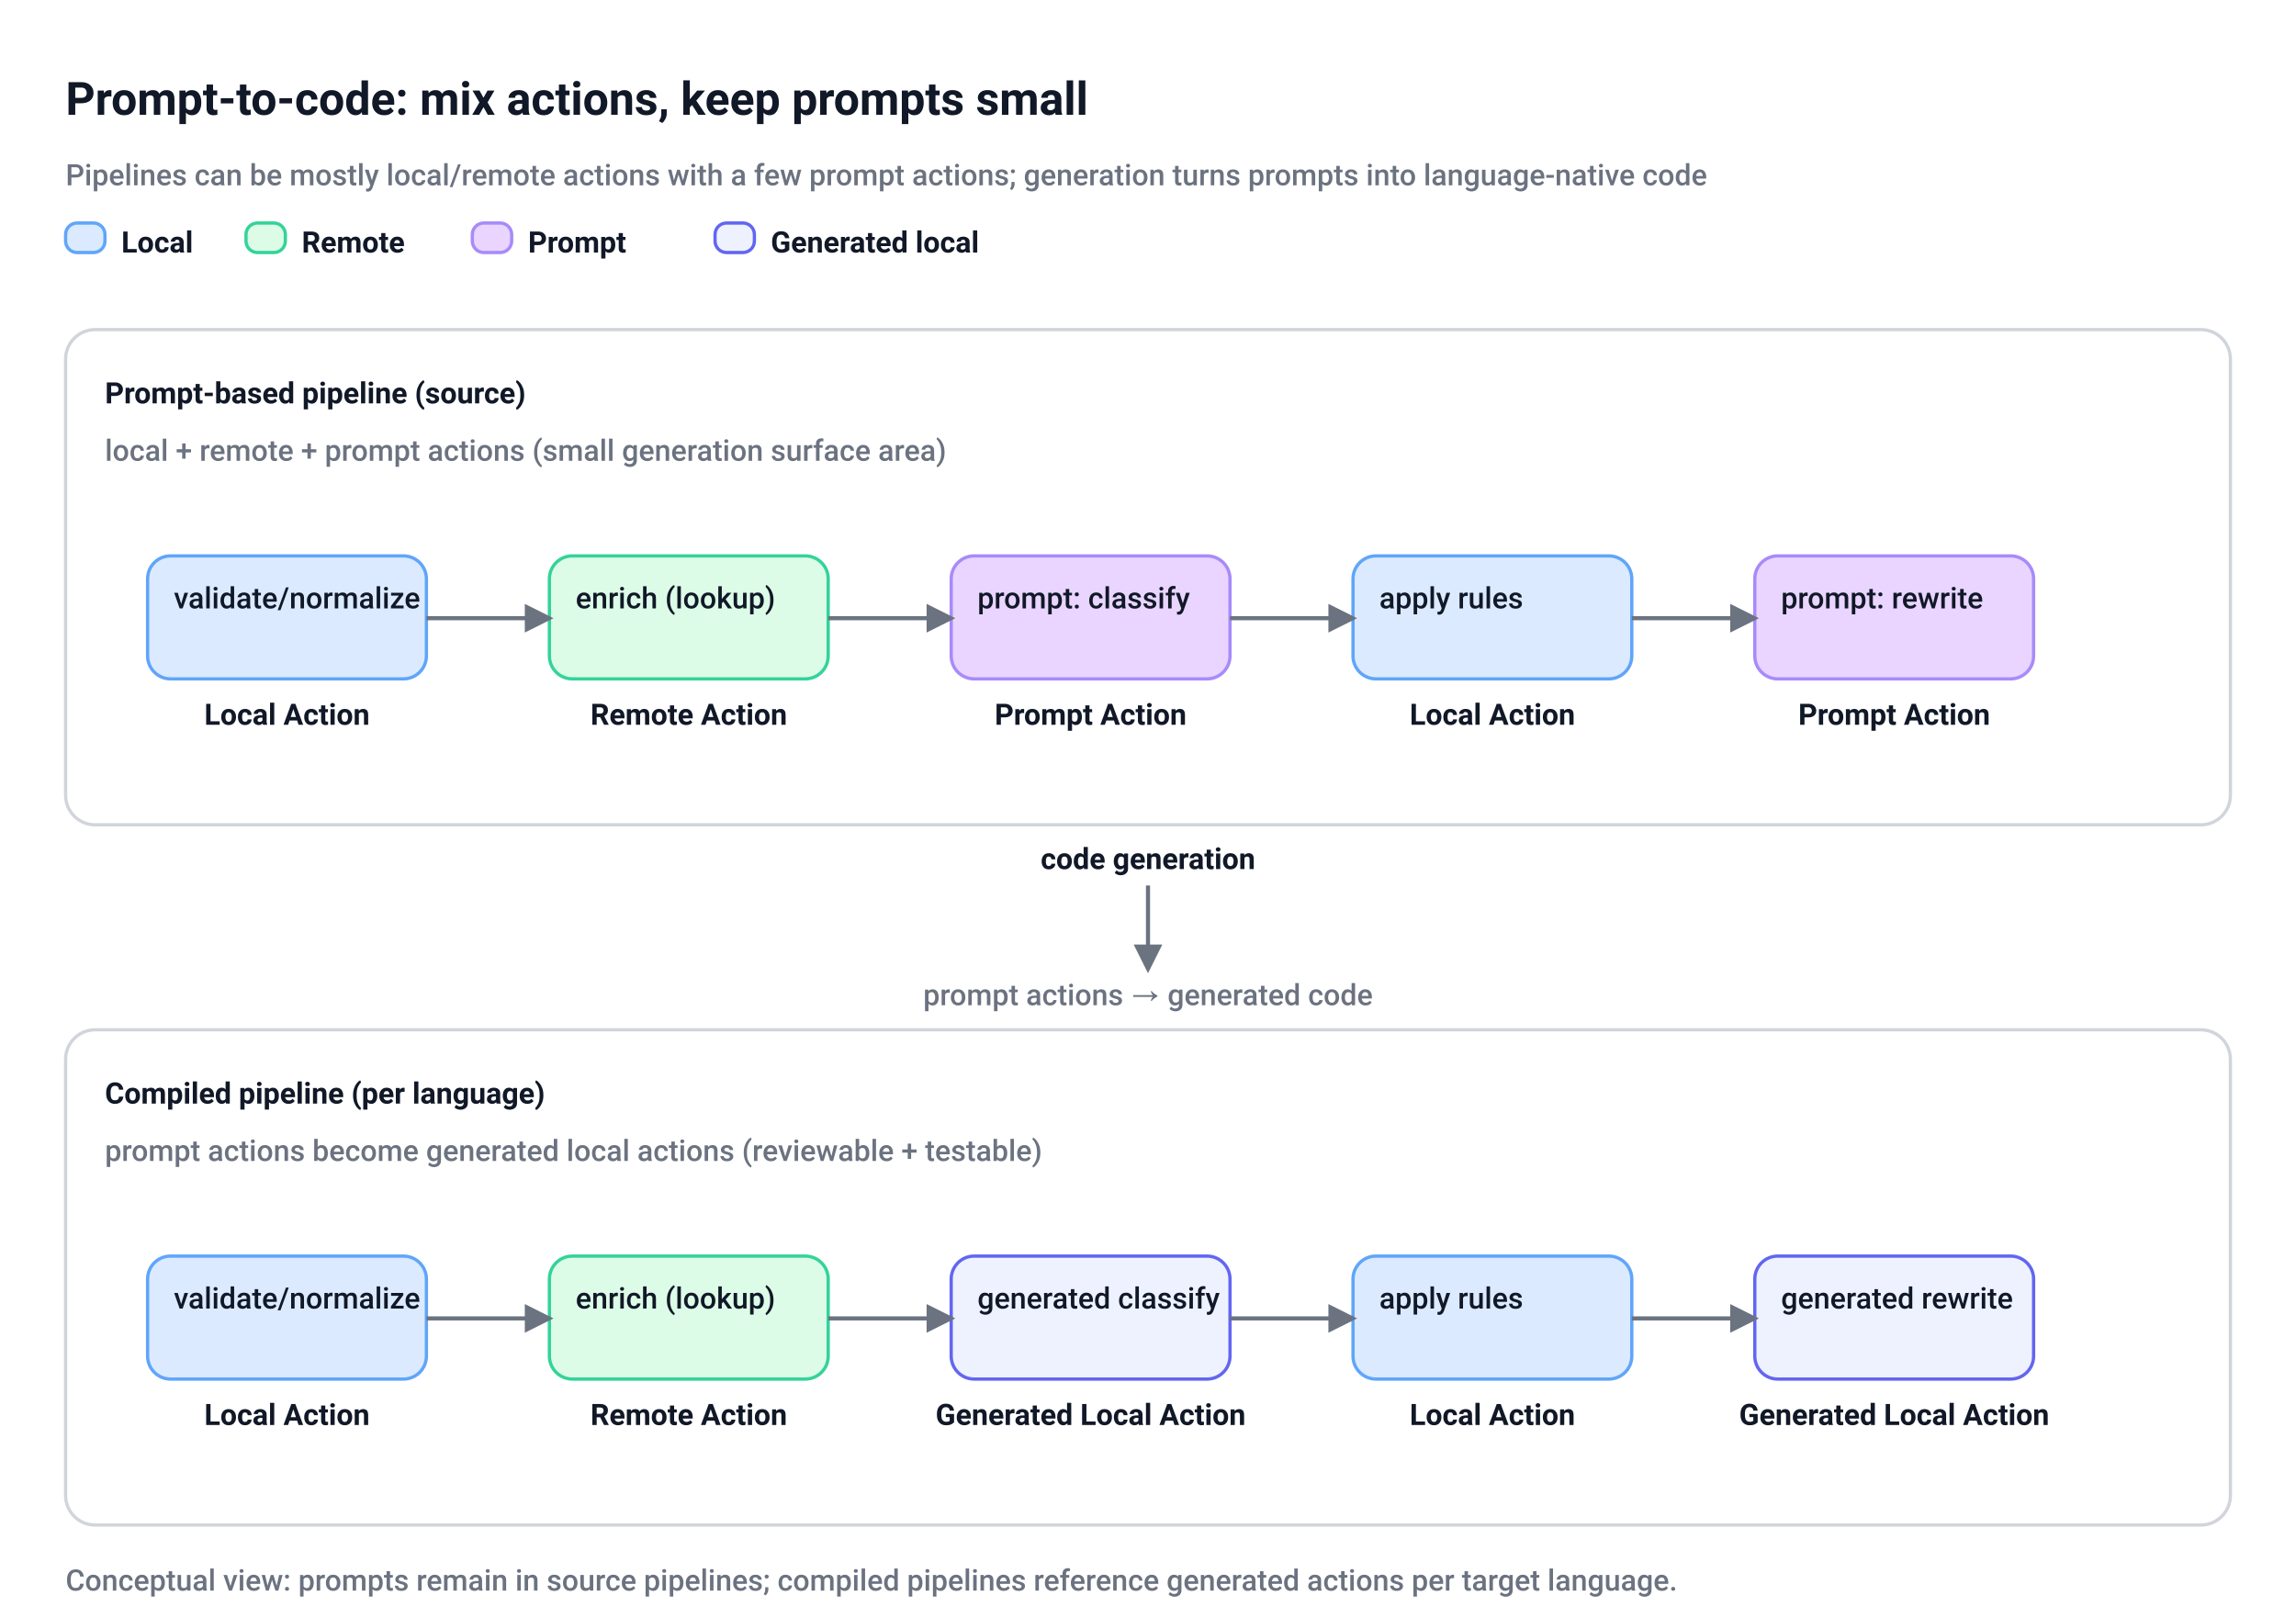
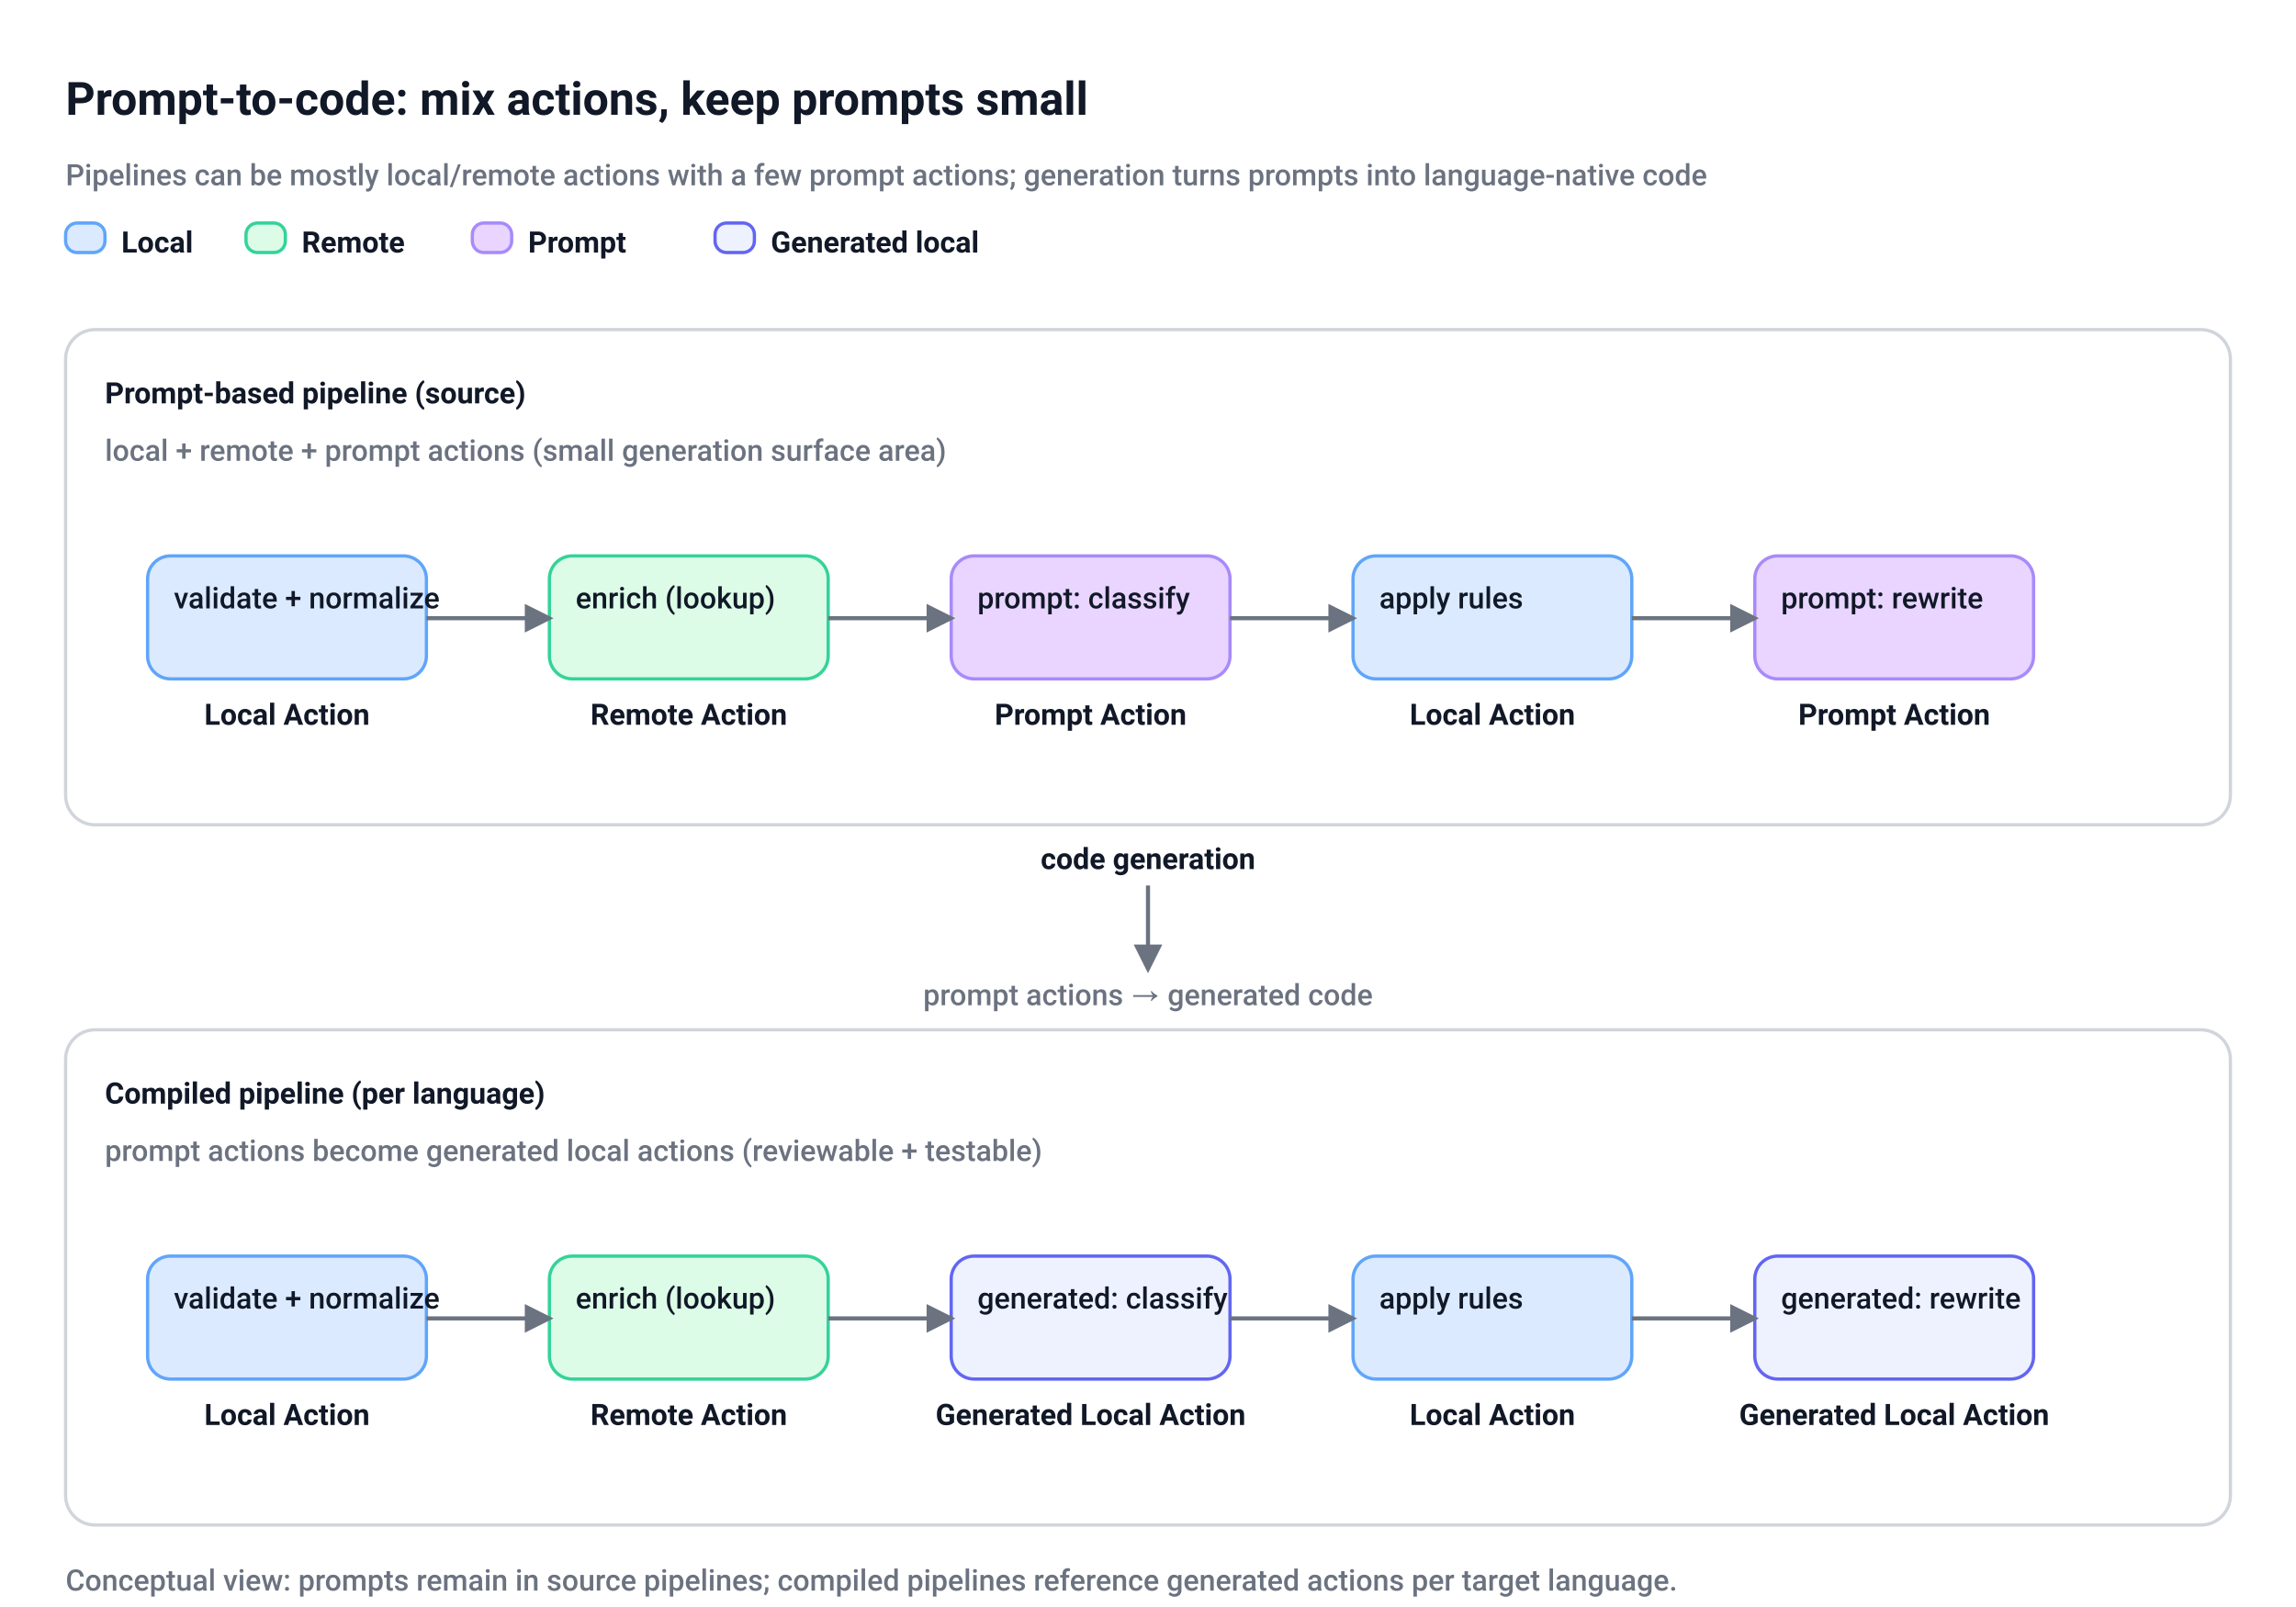
<svg xmlns="http://www.w3.org/2000/svg" width="1400" height="980" viewBox="0 0 1400 980" role="img" aria-label="Prompt-to-code: a prompt-based pipeline with mixed action types compiles into a per-language pipeline where prompt actions become generated local actions.">
  <defs>
    <style>
      .title { font: 700 28px system-ui, -apple-system, Segoe UI, Roboto, Helvetica, Arial, sans-serif; fill: #111827; }
      .subtitle { font: 500 18px system-ui, -apple-system, Segoe UI, Roboto, Helvetica, Arial, sans-serif; fill: #6b7280; }
      .heading { font: 700 18px system-ui, -apple-system, Segoe UI, Roboto, Helvetica, Arial, sans-serif; fill: #111827; }
      .text { font: 500 18px system-ui, -apple-system, Segoe UI, Roboto, Helvetica, Arial, sans-serif; fill: #111827; }
      .muted { fill: #6b7280; }
      .typeLabel { font: 600 18px system-ui, -apple-system, Segoe UI, Roboto, Helvetica, Arial, sans-serif; fill: #111827; }
      .chipText { font: 700 18px system-ui, -apple-system, Segoe UI, Roboto, Helvetica, Arial, sans-serif; fill: #111827; }
      .box { stroke-width: 2; }
    </style>
    <marker id="arrow" markerWidth="7" markerHeight="7" refX="6" refY="3.5" orient="auto">
      <path d="M0,0 L7,3.5 L0,7 Z" fill="#6b7280" />
    </marker>
  </defs>
  <rect x="0" y="0" width="1400" height="980" fill="#ffffff" />
  <text x="40" y="70" class="title">Prompt-to-code: mix actions, keep prompts small</text>
  <text x="40" y="113" class="subtitle">Pipelines can be mostly local/remote actions with a few prompt actions; generation turns prompts into language-native code</text>
  <rect x="40" y="136" width="24" height="18" rx="7" fill="#dbeafe" stroke="#60a5fa" class="box" />
  <text x="74" y="154" class="chipText">Local</text>
  <rect x="150" y="136" width="24" height="18" rx="7" fill="#dcfce7" stroke="#34d399" class="box" />
  <text x="184" y="154" class="chipText">Remote</text>
  <rect x="288" y="136" width="24" height="18" rx="7" fill="#e9d5ff" stroke="#a78bfa" class="box" />
  <text x="322" y="154" class="chipText">Prompt</text>
  <rect x="436" y="136" width="24" height="18" rx="7" fill="#eef2ff" stroke="#6366f1" class="box" />
  <text x="470" y="154" class="chipText">Generated local</text>
  <rect x="40" y="201" width="1320" height="302" rx="18" fill="#ffffff" stroke="#d1d5db" class="box" />
  <text x="64" y="246" class="heading">Prompt-based pipeline (source)</text>
  <text x="64" y="281" class="text muted">local + remote + prompt actions (small generation surface area)</text>
  <rect x="90" y="339" width="170" height="75" rx="14" fill="#dbeafe" stroke="#60a5fa" class="box" />
-   <text x="106" y="371" class="text">validate/normalize</text>
+   <text x="106" y="371" class="text">validate + normalize</text>
  <text x="175" y="442" class="typeLabel" text-anchor="middle">Local Action</text>
  <rect x="335" y="339" width="170" height="75" rx="14" fill="#dcfce7" stroke="#34d399" class="box" />
  <text x="351" y="371" class="text">enrich (lookup)</text>
  <text x="420" y="442" class="typeLabel" text-anchor="middle">Remote Action</text>
  <rect x="580" y="339" width="170" height="75" rx="14" fill="#e9d5ff" stroke="#a78bfa" class="box" />
  <text x="596" y="371" class="text">prompt: classify</text>
  <text x="665" y="442" class="typeLabel" text-anchor="middle">Prompt Action</text>
  <rect x="825" y="339" width="170" height="75" rx="14" fill="#dbeafe" stroke="#60a5fa" class="box" />
  <text x="841" y="371" class="text">apply rules</text>
  <text x="910" y="442" class="typeLabel" text-anchor="middle">Local Action</text>
  <rect x="1070" y="339" width="170" height="75" rx="14" fill="#e9d5ff" stroke="#a78bfa" class="box" />
  <text x="1086" y="371" class="text">prompt: rewrite</text>
  <text x="1155" y="442" class="typeLabel" text-anchor="middle">Prompt Action</text>
  <line x1="260" y1="377" x2="335" y2="377" stroke="#6b7280" stroke-width="2.5" marker-end="url(#arrow)" />
  <line x1="505" y1="377" x2="580" y2="377" stroke="#6b7280" stroke-width="2.5" marker-end="url(#arrow)" />
  <line x1="750" y1="377" x2="825" y2="377" stroke="#6b7280" stroke-width="2.5" marker-end="url(#arrow)" />
  <line x1="995" y1="377" x2="1070" y2="377" stroke="#6b7280" stroke-width="2.5" marker-end="url(#arrow)" />
  <text x="700" y="530" class="heading" text-anchor="middle">code generation</text>
  <line x1="700" y1="540" x2="700" y2="591" stroke="#6b7280" stroke-width="2.5" marker-end="url(#arrow)" />
  <text x="700" y="613" class="text muted" text-anchor="middle">prompt actions → generated code</text>
  <rect x="40" y="628" width="1320" height="302" rx="18" fill="#ffffff" stroke="#d1d5db" class="box" />
  <text x="64" y="673" class="heading">Compiled pipeline (per language)</text>
  <text x="64" y="708" class="text muted">prompt actions become generated local actions (reviewable + testable)</text>
  <rect x="90" y="766" width="170" height="75" rx="14" fill="#dbeafe" stroke="#60a5fa" class="box" />
-   <text x="106" y="798" class="text">validate/normalize</text>
+   <text x="106" y="798" class="text">validate + normalize</text>
  <text x="175" y="869" class="typeLabel" text-anchor="middle">Local Action</text>
  <rect x="335" y="766" width="170" height="75" rx="14" fill="#dcfce7" stroke="#34d399" class="box" />
  <text x="351" y="798" class="text">enrich (lookup)</text>
  <text x="420" y="869" class="typeLabel" text-anchor="middle">Remote Action</text>
  <rect x="580" y="766" width="170" height="75" rx="14" fill="#eef2ff" stroke="#6366f1" class="box" />
-   <text x="596" y="798" class="text">generated classify</text>
+   <text x="596" y="798" class="text">generated: classify</text>
  <text x="665" y="869" class="typeLabel" text-anchor="middle">Generated Local Action</text>
  <rect x="825" y="766" width="170" height="75" rx="14" fill="#dbeafe" stroke="#60a5fa" class="box" />
  <text x="841" y="798" class="text">apply rules</text>
  <text x="910" y="869" class="typeLabel" text-anchor="middle">Local Action</text>
  <rect x="1070" y="766" width="170" height="75" rx="14" fill="#eef2ff" stroke="#6366f1" class="box" />
-   <text x="1086" y="798" class="text">generated rewrite</text>
+   <text x="1086" y="798" class="text">generated: rewrite</text>
  <text x="1155" y="869" class="typeLabel" text-anchor="middle">Generated Local Action</text>
  <line x1="260" y1="804" x2="335" y2="804" stroke="#6b7280" stroke-width="2.5" marker-end="url(#arrow)" />
  <line x1="505" y1="804" x2="580" y2="804" stroke="#6b7280" stroke-width="2.5" marker-end="url(#arrow)" />
  <line x1="750" y1="804" x2="825" y2="804" stroke="#6b7280" stroke-width="2.5" marker-end="url(#arrow)" />
  <line x1="995" y1="804" x2="1070" y2="804" stroke="#6b7280" stroke-width="2.5" marker-end="url(#arrow)" />
  <text x="40" y="970" class="text muted">Conceptual view: prompts remain in source pipelines; compiled pipelines reference generated actions per target language.</text>
</svg>
